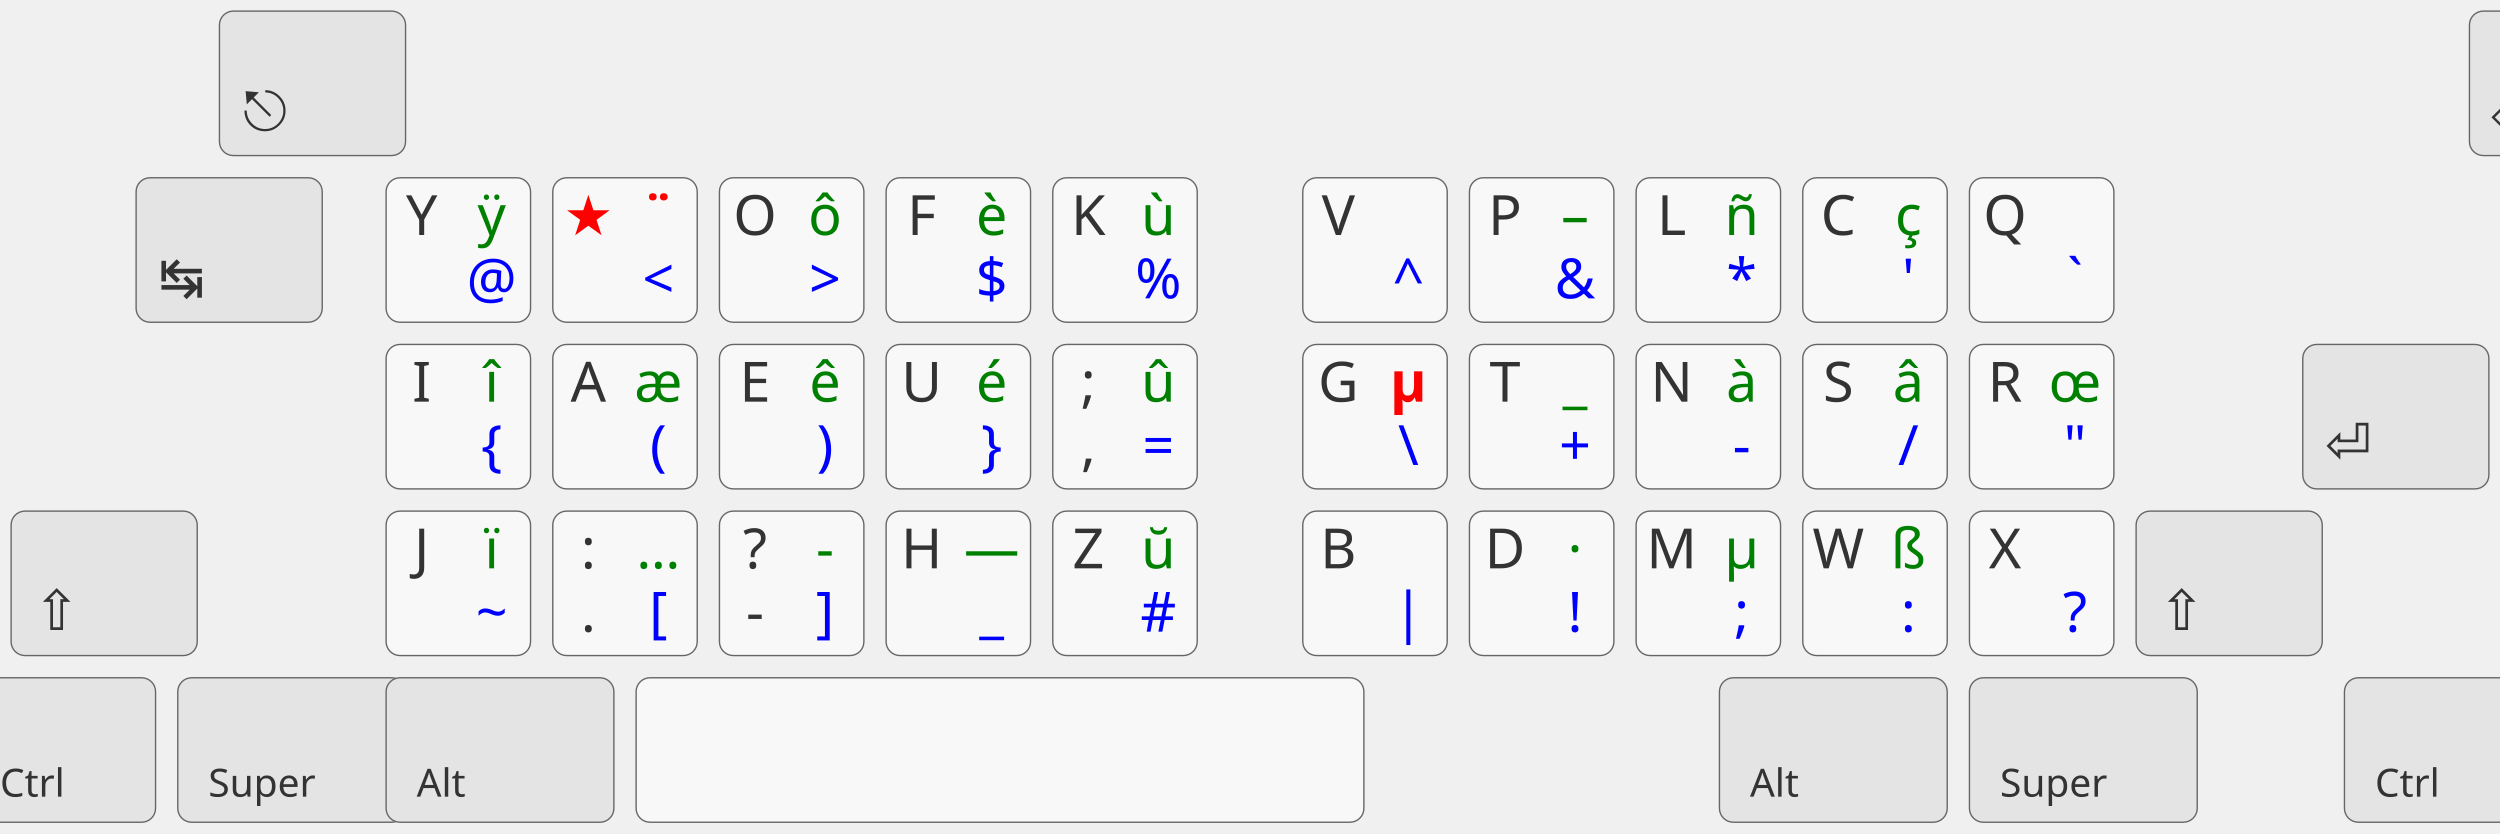
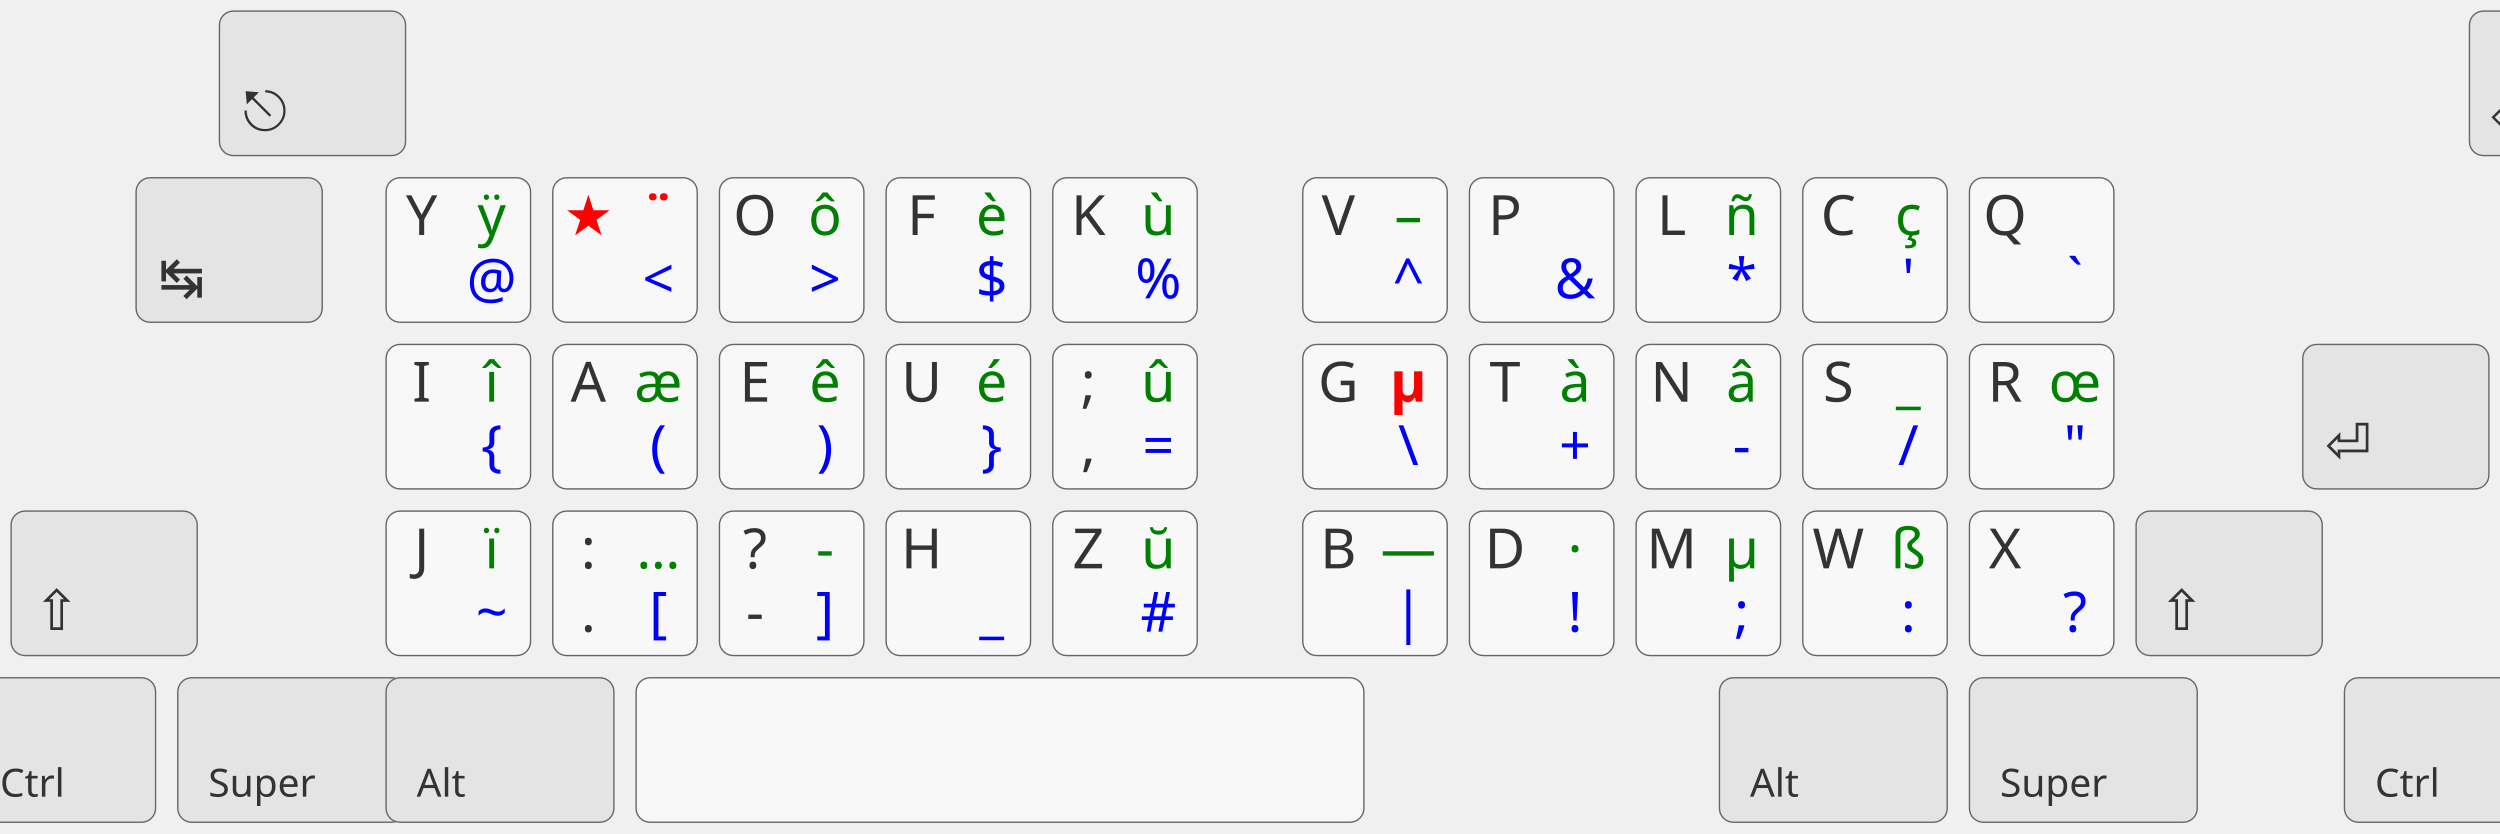
<svg xmlns="http://www.w3.org/2000/svg" viewBox="0 0 900 300" platform="gnu" theme="" class="ergo ol40 mixed">
  <style>
    rect, path {
      stroke: #666;
      stroke-width: .5px;
      fill: #f8f8f8;
    }
    .specialKey,
    .specialKey rect,
    .specialKey path {
      fill: #e4e4e4;
    }
    text {
      fill: #333;
      font: normal 20px sans-serif;
      text-align: center;
    }
    #Backspace text {
      font-size: 12px;
    }

    #Escape { display: none; }

    #row_AE { transform: translate(4px, 4px); }
    #row_AD { transform: translate(4px, 64px); }
    #row_AC { transform: translate(4px, 124px); }
    #row_AB { transform: translate(4px, 184px); }
    #row_AA { transform: translate(4px, 244px); }

    /* Backslash + Enter */
    #Enter path.alt,
    #Enter     .iso,
    #Backslash .iso,
    .alt #Enter rect.ansi,
    .iso #Enter rect.ansi,
    .iso #Enter text.ansi,
    .alt #Backslash .ansi,
    .iso #Backslash .ansi { display: none; }
    #Enter text.ansi,
    .alt #Enter     .alt,
    .iso #Enter     .iso,
    .iso #Backslash .iso { display: block; }
    .iso #Backslash { transform: translate(765px, 60px); }
    .alt #Backslash { transform: translate(780px, -60px); }

    /* Backspace + IntlYen */
    #IntlYen, #Backspace .alt,
    .intlYen  #Backspace .ansi { display: none; }
    .intlYen  #Backspace .alt,
    .intlYen  #IntlYen { display: block; }

    /* ShiftLeft + IntlBackslash */
    #IntlBackslash, #ShiftLeft .iso,
    .intlBackslash  #ShiftLeft .ansi { display: none; }
    .intlBackslash  #ShiftLeft .iso,
    .intlBackslash  #IntlBackslash { display: block; }

    /* ShiftRight + IntlRo */
    #IntlRo, #ShiftRight .abnt,
    .intlRo  #ShiftRight .ansi { display: none; }
    .intlRo  #ShiftRight .abnt,
    .intlRo  #IntlRo { display: block; }

    .specialKey   .ergo,
    .specialKey   .ol60,
    .specialKey   .ol50,
    .specialKey   .ol40,
    #Space        .ol60,
    #Space        .ol50,
    #Space        .ol40,
    #Backquote    .ol60,
    #BracketRight .ol60,
    #Equal        .ol60,
    .ergo #CapsLock,
    .ergo #Space      rect,
    .ergo #Backslash  rect,
    .ergo .specialKey rect,
    .ergo .specialKey text { display: none; }
    .ol50 #Escape,
    .ol40 #Escape,
    .ol60 #Space        .ol60,
    .ol50 #Space        .ol50,
    .ol40 #Space        .ol40,
    .ol60 #Backquote    .ol60,
    .ol60 #BracketRight .ol60,
    .ol60 #Backslash    .ol60,
    .ol60 #Equal        .ol60,
    .ol60 .specialKey   .ol60,
    .ol50 .specialKey   .ol50,
    .ol40 .specialKey   .ol40,
    .ergo .specialKey   .ergo { display: block; }

    .ol50 .pinkyKey, .ol50 #ContextMenu,
    .ol40 .pinkyKey, .ol40 #ContextMenu,
    .ol40 #row_AE .numberKey { display: none; }

    .ergo #row_AE       { transform: translate(94px, 4px); }
    .ergo #row_AD       { transform: translate(64px, 64px); }
    .ergo #row_AC       { transform: translate(49px, 124px); }
    .ergo #row_AB       { transform: translate(19px, 184px); }

    .ergo #Tab          { transform: translate(15px, 0px); }
    .ergo #ShiftLeft    { transform: translate(60px, 0px); }
    .ergo #ControlLeft  { transform: translate(75px, 0px); }
    .ergo #MetaLeft     { transform: translate(150px, 0px); }
    .ergo #AltLeft      { transform: translate(240px, 0px); }
    .ergo #Space        { transform: translate(315px, 0px); }
    .ergo #AltRight     { transform: translate(540px, 0px); }
    .ergo #MetaRight    { transform: translate(630px, 0px); }
    .ergo #ControlRight { transform: translate(750px, 0px); }

    .ergo .left         { transform: translate(-15px, 0px); }
    .ergo .right        { transform: translate(15px, 0px); }

    .ol60 .left         { transform: translate(-75px, 0px); }
    .ol60 #ControlRight { transform: translate(810px, 0px); }
    .ol60 #Backquote    { transform: translate(-15px, 0px); }
    .ol60 #ShiftRight   { transform: translate(795px, 0px); }
    .ol60 #ContextMenu  { transform: translate(750px, 0px); }
    .ol60 #Backslash    { transform: translate(690px, 120px); }
    .ol60 #Backspace    { transform: translate(277.5px, 60px); }
    .ol60 #Enter        { transform: translate(322.5px, 60px); }

    .ol50 #Escape       { transform: translate(-15px, 0px); }
    .ol50 #Backspace    { transform: translate(660px, 0px); }
    .ol50 #Enter        { transform: translate(705px, -60px); }

    .ol40 #Escape       { transform: translate(-15px, 120px); }
    .ol40 #Backspace    { transform: translate(660px, 60px); }
    .ol40 #Enter        { transform: translate(705px, 0px); }

    [platform="gnu"].ergo .specialKey .win,
    [platform="gnu"].ergo .specialKey .mac,
    [platform="win"].ergo .specialKey .gnu,
    [platform="win"].ergo .specialKey .mac { display: none; }
    .ergo .specialKey .mac,
    [platform="gnu"].ergo .specialKey .gnu,
    [platform="win"].ergo .specialKey .win { display: block; }

    /* swap Alt/Meta for MacOSX */
    [platform="gnu"].ergo #MetaLeft,
    [platform="win"].ergo #MetaLeft,
                    .ergo #AltLeft   { transform: translate(150px, 0px); }
    [platform="gnu"].ergo #AltLeft,
    [platform="win"].ergo #AltLeft,
                    .ergo #MetaLeft  { transform: translate(240px, 0px); }
    [platform="gnu"].ergo #AltRight,
    [platform="win"].ergo #AltRight,
                    .ergo #MetaRight { transform: translate(570px, 0px); }
    [platform="gnu"].ergo #MetaRight,
    [platform="win"].ergo #MetaRight,
                    .ergo #AltRight  { transform: translate(660px, 0px); }

    #NonConvert, #Convert, #KanaMode,
    #Lang1, #Lang2,
    #Space .jis,
    #Space .ks,
    .ks  #Space .ansi,
    .ks  #Space .jis,
    .jis #Space .ansi,
    .jis #Space .ks { display: none; }
    .ks  #Space .ks,
    .jis #NonConvert, .jis #Convert, .jis #KanaMode,
    .ks #Lang1, .ks #Lang2,
    .jis #Space .jis { display: block; }

    #Backquote .jis,
    #CapsLock  .jis,
    .jis #Backquote .ansi,
    .jis #CapsLock  .ansi { display: none; }
    .jis #Backquote .jis,
    .jis #CapsLock .jis { display: block; }

    #Lang1 text,
    #Lang2 text,
    #Convert text,
    #NonConvert text,
    .jis #CapsLock text { font-size: 14px; }
    #KanaMode text,
    .jis #Backquote text { font-size: 10px; }

    .specialKey .win,
    .specialKey .gnu {
      display: none;
      font-size: 14px;
    }

    /* display MacOSX by default */
    [platform="gnu"] .specialKey .win,
    [platform="gnu"] .specialKey .mac,
    [platform="win"] .specialKey .gnu,
    [platform="win"] .specialKey .mac { display: none; }
    [platform="mac"] .specialKey .mac,
    [platform="gnu"] .specialKey .gnu,
    [platform="win"] .specialKey .win { display: block; }

    /* swap Alt/Meta for MacOSX */
    [platform="gnu"] #MetaLeft,
    [platform="win"] #MetaLeft,  #AltLeft   { transform: translate(75px, 0px); }
    [platform="gnu"] #AltLeft,
    [platform="win"] #AltLeft,   #MetaLeft  { transform: translate(150px, 0px); }
    [platform="gnu"] #AltRight,
    [platform="win"] #AltRight,  #MetaRight { transform: translate(600px, 0px); }
    [platform="gnu"] #MetaRight,
    [platform="win"] #MetaRight, #AltRight  { transform: translate(675px, 0px); }

    g:target rect, .press rect,
    g:target path, .press path {
      fill: #aad;
    }

    [theme="reach"] .pinkyKey  rect { fill: hsl(  0, 100%, 90%); }
    [theme="reach"] .numberKey rect { fill: hsl( 42, 100%, 90%); }
    [theme="reach"] .letterKey rect { fill: hsl(122, 100%, 90%); }
    [theme="reach"] .homeKey   rect { fill: hsl(122, 100%, 75%); }
    [theme="reach"] .press     rect { fill: #aaf; }

    [theme="hints"] [finger="m1"] rect { fill: hsl(  0, 100%, 95%); }
    [theme="hints"] [finger="l2"] rect { fill: hsl( 42, 100%, 85%); }
    [theme="hints"] [finger="r2"] rect { fill: hsl( 61, 100%, 85%); }
    [theme="hints"] [finger="l3"] rect,
    [theme="hints"] [finger="r3"] rect { fill: hsl(136, 100%, 85%); }
    [theme="hints"] [finger="l4"] rect,
    [theme="hints"] [finger="r4"] rect { fill: hsl(200, 100%, 85%); }
    [theme="hints"] [finger="l5"] rect,
    [theme="hints"] [finger="r5"] rect { fill: hsl(230, 100%, 85%); }
    [theme="hints"] .specialKey   rect,
    [theme="hints"] .specialKey   path { fill: #e4e4e4; }
    [theme="hints"] .hint         rect { fill: #a33; }
    [theme="hints"] .press        rect { fill: #335; }
    [theme="hints"] .press        text { fill: #fff; }
    [theme="hints"] .hint text {
      font-weight: bold;
      fill: white;
    }

    /* dimmed AltGr + bold dead keys */
    .level3, .level4 { fill: blue; opacity: .5; }
    .level5, .level6 { fill: green; display: none }
    .deadKey {
      fill: red;
      font-size: 14px;
    }
    .diacritic  {
      font-size: 20px;
      font-weight: bolder;
    }

    /* hide Level4 (Shift+AltGr) unless AltGr is pressed */
    .level4        { display: none; }
    .altgr .level4 { display: block; }

    /* highlight AltGr + Dead Keys */
    .dk .level1, .altgr .level1,
    .dk .level2, .altgr .level2 { opacity: 0.25; display: block; }
    .dk .level5, .altgr .level3,
    .dk .level6, .altgr .level4,
    .mixed .level3, .mixed .level5 { opacity: 1; display: block;}
    .dk .level3, .dk .level4,
    .mixed .level4, .mixed .level6 { display: none; }

    /* Translate level5 upward if mixed */
    .mixed .level5 {transform: translate(0px, -22.8px);}

    /* Adding Base class option to display Alpha + dk layers */
    .base .level3, .base .level4 { display: none;}
    .base .level5  { opacity: 0.5; display: block;}

    @media (prefers-color-scheme: dark) {
      rect, path { stroke: #777; fill: #444; }
      .specialKey, .specialKey rect, .specialKey path { fill: #333; }
      g:target rect, .press rect, g:target path, .press path { fill: #558; }
      text { fill: #999; }
      .level3, .level4 { fill: #99f; }
      .level5, .level6 { fill: #6d6; }
      .deadKey { fill: #f44; }

      [theme="reach"] .pinkyKey  rect { fill: hsl(  0, 60%, 25%); }
      [theme="reach"] .numberKey rect { fill: hsl( 42, 60%, 27%); }
      [theme="reach"] .letterKey rect { fill: hsl(122, 75%, 20%); }
      [theme="reach"] .homeKey   rect { fill: hsl(122, 70%, 25%); }
      [theme="reach"] .press     rect { fill: #449; }

      [theme="hints"] [finger="m1"] rect { fill: hsl(  0, 100%, 95%); }
      [theme="hints"] [finger="l2"] rect { fill: hsl( 42, 100%, 85%); }
      [theme="hints"] [finger="r2"] rect { fill: hsl( 61, 100%, 85%); }
      [theme="hints"] [finger="l3"] rect,
      [theme="hints"] [finger="r3"] rect { fill: hsl(136, 100%, 85%); }
      [theme="hints"] [finger="l4"] rect,
      [theme="hints"] [finger="r4"] rect { fill: hsl(200, 100%, 85%); }
      [theme="hints"] [finger="l5"] rect,
      [theme="hints"] [finger="r5"] rect { fill: hsl(230, 100%, 85%); }
      [theme="hints"] .specialKey   rect,
      [theme="hints"] .specialKey   path { fill: #e4e4e4; }
      [theme="hints"] .hint         rect { fill: #a33; }
      [theme="hints"] .press        rect { fill: #335; }
      [theme="hints"] .press        text { fill: #fff; }
      [theme="hints"] .hint text {
        font-weight: bold;
        fill: white;
      }
    }
  </style>
  <g id="row_AE" text-anchor="middle">
    <g class="left">
      <g class="specialKey" finger="l5" id="Escape" transform="translate(0, 0)">
        <rect class="ergo" width="67" height="52" rx="5" ry="5" />
        <text class="ergo" width="22" height="22" x="16.4" y="42.8">⎋</text>
      </g>
      <g class="pinkyKey" finger="l5" id="Backquote" transform="translate(0, 0)">
        <rect class="specialKey jis" width="52" height="52" rx="5" ry="5" />
        <rect class="ansi alt iso" width="52" height="52" rx="5" ry="5" />
        <rect class="ol60" width="67" height="52" rx="5" ry="5" />
        <text class="jis" width="22" height="22" x="26" y="20">半角</text>
        <text class="jis" width="22" height="22" x="26" y="32">全角</text>
        <text class="jis" width="22" height="22" x="26" y="44">漢字</text>
        <g class="ansi key">
          <text class="level1" width="22" height="22" x="12.8" y="43.4">`</text>
          <text class="level2" width="22" height="22" x="12.8" y="20.6">~</text>
          <text class="level3" width="22" height="22" x="38" y="43.4" />
          <text class="level4" width="22" height="22" x="38" y="20.6" />
          <text class="level5 dk" width="22" height="22" x="38" y="43.4" />
          <text class="level6 dk" width="22" height="22" x="38" y="20.6" />
        </g>
      </g>
      <g class="numberKey" finger="l5" id="Digit1" transform="translate(60, 0)">
        <rect class="" width="52" height="52" rx="5" ry="5" />
        <g class="key">
          <text class="level1" width="22" height="22" x="12.8" y="43.4">1</text>
          <text class="level2" width="22" height="22" x="12.8" y="20.6">!</text>
          <text class="level3" width="22" height="22" x="38" y="43.4">₁</text>
          <text class="level4" width="22" height="22" x="38" y="20.6">¹</text>
          <text class="level5 dk" width="22" height="22" x="38" y="43.4">„</text>
          <text class="level6 dk" width="22" height="22" x="38" y="20.6">¡</text>
        </g>
      </g>
      <g class="numberKey" finger="l5" id="Digit2" transform="translate(120, 0)">
        <rect class="" width="52" height="52" rx="5" ry="5" />
        <g class="key">
          <text class="level1" width="22" height="22" x="12.8" y="43.4">2</text>
          <text class="level2" width="22" height="22" x="12.8" y="20.6">@</text>
          <text class="level3" width="22" height="22" x="38" y="43.4">₂</text>
          <text class="level4" width="22" height="22" x="38" y="20.6">²</text>
          <text class="level5 dk" width="22" height="22" x="38" y="43.4">“</text>
          <text class="level6 dk" width="22" height="22" x="38" y="20.6">«</text>
        </g>
      </g>
      <g class="numberKey" finger="l4" id="Digit3" transform="translate(180, 0)">
        <rect class="" width="52" height="52" rx="5" ry="5" />
        <g class="key">
          <text class="level1" width="22" height="22" x="12.8" y="43.4">3</text>
          <text class="level2" width="22" height="22" x="12.8" y="20.6">#</text>
          <text class="level3" width="22" height="22" x="38" y="43.4">₃</text>
          <text class="level4" width="22" height="22" x="38" y="20.6">³</text>
          <text class="level5 dk" width="22" height="22" x="38" y="43.4">”</text>
          <text class="level6 dk" width="22" height="22" x="38" y="20.6">»</text>
        </g>
      </g>
      <g class="numberKey" finger="l3" id="Digit4" transform="translate(240, 0)">
        <rect class="" width="52" height="52" rx="5" ry="5" />
        <g class="key">
          <text class="level1" width="22" height="22" x="12.8" y="43.4">4</text>
          <text class="level2" width="22" height="22" x="12.8" y="20.6">$</text>
          <text class="level3" width="22" height="22" x="38" y="43.4">₄</text>
          <text class="level4" width="22" height="22" x="38" y="20.6">⁴</text>
          <text class="level5 dk" width="22" height="22" x="38" y="43.4">£</text>
          <text class="level6 dk" width="22" height="22" x="38" y="20.6">¢</text>
        </g>
      </g>
      <g class="numberKey" finger="l2" id="Digit5" transform="translate(300, 0)">
        <rect class="" width="52" height="52" rx="5" ry="5" />
        <g class="key">
          <text class="level1" width="22" height="22" x="12.8" y="43.4">5</text>
          <text class="level2" width="22" height="22" x="12.8" y="20.6">%</text>
          <text class="level3" width="22" height="22" x="38" y="43.4">₅</text>
          <text class="level4" width="22" height="22" x="38" y="20.6">⁵</text>
          <text class="level5 dk" width="22" height="22" x="38" y="43.4">€</text>
          <text class="level6 dk" width="22" height="22" x="38" y="20.6">‰</text>
        </g>
      </g>
    </g>
    <g class="right">
      <g class="numberKey" finger="l2" id="Digit6" transform="translate(360, 0)">
        <rect class="" width="52" height="52" rx="5" ry="5" />
        <g class="key">
          <text class="level1" width="22" height="22" x="12.8" y="43.4">6</text>
          <text class="level2" width="22" height="22" x="12.8" y="20.6">^</text>
          <text class="level3" width="22" height="22" x="38" y="43.4">₆</text>
          <text class="level4" width="22" height="22" x="38" y="20.6">⁶</text>
          <text class="level5 dk" width="22" height="22" x="38" y="43.4">¥</text>
          <text class="level6 dk" width="22" height="22" x="38" y="20.6" />
        </g>
      </g>
      <g class="numberKey" finger="r2" id="Digit7" transform="translate(420, 0)">
        <rect class="" width="52" height="52" rx="5" ry="5" />
        <g class="key">
          <text class="level1" width="22" height="22" x="12.8" y="43.4">7</text>
          <text class="level2" width="22" height="22" x="12.8" y="20.6">&amp;</text>
          <text class="level3" width="22" height="22" x="38" y="43.4">₇</text>
          <text class="level4" width="22" height="22" x="38" y="20.6">⁷</text>
          <text class="level5 dk" width="22" height="22" x="38" y="43.4">¤</text>
          <text class="level6 dk" width="22" height="22" x="38" y="20.6" />
        </g>
      </g>
      <g class="numberKey" finger="r2" id="Digit8" transform="translate(480, 0)">
        <rect class="" width="52" height="52" rx="5" ry="5" />
        <g class="key">
          <text class="level1" width="22" height="22" x="12.8" y="43.4">8</text>
          <text class="level2" width="22" height="22" x="12.8" y="20.6">*</text>
          <text class="level3" width="22" height="22" x="38" y="43.4">₈</text>
          <text class="level4" width="22" height="22" x="38" y="20.6">⁸</text>
          <text class="level5 dk" width="22" height="22" x="38" y="43.4">§</text>
          <text class="level6 dk" width="22" height="22" x="38" y="20.6" />
        </g>
      </g>
      <g class="numberKey" finger="r3" id="Digit9" transform="translate(540, 0)">
        <rect class="" width="52" height="52" rx="5" ry="5" />
        <g class="key">
          <text class="level1" width="22" height="22" x="12.8" y="43.4">9</text>
          <text class="level2" width="22" height="22" x="12.8" y="20.6">(</text>
          <text class="level3" width="22" height="22" x="38" y="43.4">₉</text>
          <text class="level4" width="22" height="22" x="38" y="20.6">⁹</text>
          <text class="level5 dk" width="22" height="22" x="38" y="43.4">¶</text>
          <text class="level6 dk" width="22" height="22" x="38" y="20.6" />
        </g>
      </g>
      <g class="numberKey" finger="r4" id="Digit0" transform="translate(600, 0)">
        <rect class="" width="52" height="52" rx="5" ry="5" />
        <g class="key">
          <text class="level1" width="22" height="22" x="12.8" y="43.4">0</text>
          <text class="level2" width="22" height="22" x="12.8" y="20.6">)</text>
          <text class="level3" width="22" height="22" x="38" y="43.4">₀</text>
          <text class="level4" width="22" height="22" x="38" y="20.6">⁰</text>
          <text class="level5 dk" width="22" height="22" x="38" y="43.4">°</text>
          <text class="level6 dk" width="22" height="22" x="38" y="20.6" />
        </g>
      </g>
      <g class="pinkyKey" finger="r5" id="Minus" transform="translate(660, 0)">
        <rect class="" width="52" height="52" rx="5" ry="5" />
        <g class="key">
          <text class="level1" width="22" height="22" x="12.8" y="43.4">/</text>
          <text class="level2" width="22" height="22" x="12.8" y="20.6">_</text>
          <text class="level3" width="22" height="22" x="38" y="43.4" />
          <text class="level4" width="22" height="22" x="38" y="20.6" />
          <text class="level5 dk" width="22" height="22" x="38" y="43.4">÷</text>
          <text class="level6 dk" width="22" height="22" x="38" y="20.6">–</text>
        </g>
      </g>
      <g class="pinkyKey" finger="r5" id="Equal" transform="translate(720, 0)">
        <rect class="ansi" width="52" height="52" rx="5" ry="5" />
        <rect class="ol60" width="67" height="52" rx="5" ry="5" />
        <g class="key">
          <text class="level1" width="22" height="22" x="12.8" y="43.4">=</text>
          <text class="level2" width="22" height="22" x="12.8" y="20.6">+</text>
          <text class="level3" width="22" height="22" x="38" y="43.4" />
          <text class="level4" width="22" height="22" x="38" y="20.6" />
          <text class="level5 dk" width="22" height="22" x="38" y="43.4">≠</text>
          <text class="level6 dk" width="22" height="22" x="38" y="20.6">±</text>
        </g>
      </g>
      <g class="pinkyKey" finger="r5" id="IntlYen" transform="translate(780, 0)">
        <rect class="" width="52" height="52" rx="5" ry="5" />
        <g class="key" />
      </g>
      <g class="specialKey" finger="r5" id="Backspace" transform="translate(780, 0)">
        <rect class="ansi" width="112" height="52" rx="5" ry="5" />
        <rect class="ol60" width="67" height="112" rx="5" ry="5" y="-60" />
        <rect class="ol40 ol50" width="67" height="52" rx="5" ry="5" />
        <rect class="alt" width="52" height="52" rx="5" ry="5" x="60" />
        <text class="ansi" width="22" height="22" x="16.4" y="42.8">⌫</text>
        <text class="ergo" width="22" height="22" x="16.4" y="42.8">⌫</text>
        <text class="alt" width="22" height="22" x="16.4" y="42.8" transform="translate(60, 0)">⌫</text>
      </g>
    </g>
  </g>
  <g id="row_AD" text-anchor="middle">
    <g class="left">
      <g class="specialKey" finger="l5" id="Tab" transform="translate(0, 0)">
        <rect class="" width="82" height="52" rx="5" ry="5" />
        <rect class="ergo" width="67" height="52" rx="5" ry="5" />
        <text class="" width="22" height="22" x="16.4" y="42.8">↹</text>
        <text class="ergo" width="22" height="22" x="16.4" y="42.8">↹</text>
      </g>
      <g class="letterKey" finger="l5" id="KeyQ" transform="translate(90, 0)">
        <rect class="" width="52" height="52" rx="5" ry="5" />
        <g class="key">
          <text class="level1" width="22" height="22" x="12.8" y="43.4" />
          <text class="level2" width="22" height="22" x="12.8" y="20.6">Y</text>
          <text class="level3" width="22" height="22" x="38" y="43.4">@</text>
          <text class="level4" width="22" height="22" x="38" y="20.6" />
          <text class="level5 dk" width="22" height="22" x="38" y="43.4">ÿ</text>
          <text class="level6 dk" width="22" height="22" x="38" y="20.6">Ÿ</text>
        </g>
      </g>
      <g class="letterKey" finger="l4" id="KeyW" transform="translate(150, 0)">
        <rect class="" width="52" height="52" rx="5" ry="5" />
        <g class="key">
          <text class="level1" width="22" height="22" x="12.8" y="43.4" />
          <text class="level2 deadKey diacritic" width="22" height="22" x="12.8" y="20.6">★</text>
          <text class="level3" width="22" height="22" x="38" y="43.4">&lt;</text>
          <text class="level4" width="22" height="22" x="38" y="20.6">≤</text>
          <text class="level5 dk deadKey diacritic" width="22" height="22" x="38" y="43.4">¨</text>
          <text class="level6 dk deadKey diacritic" width="22" height="22" x="38" y="20.6">¨</text>
        </g>
      </g>
      <g class="letterKey" finger="l3" id="KeyE" transform="translate(210, 0)">
        <rect class="" width="52" height="52" rx="5" ry="5" />
        <g class="key">
          <text class="level1" width="22" height="22" x="12.8" y="43.4" />
          <text class="level2" width="22" height="22" x="12.8" y="20.6">O</text>
          <text class="level3" width="22" height="22" x="38" y="43.4">&gt;</text>
          <text class="level4" width="22" height="22" x="38" y="20.6">≥</text>
          <text class="level5 dk" width="22" height="22" x="38" y="43.4">ô</text>
          <text class="level6 dk" width="22" height="22" x="38" y="20.6">Ô</text>
        </g>
      </g>
      <g class="letterKey" finger="l2" id="KeyR" transform="translate(270, 0)">
        <rect class="" width="52" height="52" rx="5" ry="5" />
        <g class="key">
          <text class="level1" width="22" height="22" x="12.8" y="43.4" />
          <text class="level2" width="22" height="22" x="12.8" y="20.6">F</text>
          <text class="level3" width="22" height="22" x="38" y="43.4">$</text>
          <text class="level4 deadKey diacritic" width="22" height="22" x="38" y="20.6">¤</text>
          <text class="level5 dk" width="22" height="22" x="38" y="43.4">è</text>
          <text class="level6 dk" width="22" height="22" x="38" y="20.6">È</text>
        </g>
      </g>
      <g class="letterKey" finger="l2" id="KeyT" transform="translate(330, 0)">
        <rect class="" width="52" height="52" rx="5" ry="5" />
        <g class="key">
          <text class="level1" width="22" height="22" x="12.8" y="43.4" />
          <text class="level2" width="22" height="22" x="12.8" y="20.6">K</text>
          <text class="level3" width="22" height="22" x="38" y="43.4">%</text>
          <text class="level4" width="22" height="22" x="38" y="20.6">‰</text>
          <text class="level5 dk" width="22" height="22" x="38" y="43.4">ù</text>
          <text class="level6 dk" width="22" height="22" x="38" y="20.6">Ù</text>
        </g>
      </g>
    </g>
    <g class="right">
      <g class="letterKey" finger="r2" id="KeyY" transform="translate(390, 0)">
        <rect class="" width="52" height="52" rx="5" ry="5" />
        <g class="key">
          <text class="level1" width="22" height="22" x="12.8" y="43.4" />
          <text class="level2" width="22" height="22" x="12.8" y="20.6">V</text>
          <text class="level3" width="22" height="22" x="38" y="43.4">^</text>
          <text class="level4 deadKey diacritic" width="22" height="22" x="38" y="20.6">^</text>
-           <text class="level5 dk" width="22" height="22" x="38" y="43.4" />
+           <text class="level5 dk" width="22" height="22" x="38" y="43.4">–</text>
          <text class="level6 dk" width="22" height="22" x="38" y="20.6" />
        </g>
      </g>
      <g class="letterKey" finger="r2" id="KeyU" transform="translate(450, 0)">
        <rect class="" width="52" height="52" rx="5" ry="5" />
        <g class="key">
          <text class="level1" width="22" height="22" x="12.8" y="43.4" />
          <text class="level2" width="22" height="22" x="12.8" y="20.6">P</text>
          <text class="level3" width="22" height="22" x="38" y="43.4">&amp;</text>
          <text class="level4 deadKey" width="22" height="22" x="38" y="20.6" />
-           <text class="level5 dk" width="22" height="22" x="38" y="43.4">–</text>
+           <text class="level5 dk" width="22" height="22" x="38" y="43.4" />
          <text class="level6 dk" width="22" height="22" x="38" y="20.6" />
        </g>
      </g>
      <g class="letterKey" finger="r3" id="KeyI" transform="translate(510, 0)">
        <rect class="" width="52" height="52" rx="5" ry="5" />
        <g class="key">
          <text class="level1" width="22" height="22" x="12.8" y="43.4" />
          <text class="level2" width="22" height="22" x="12.8" y="20.6">L</text>
          <text class="level3" width="22" height="22" x="38" y="43.4">*</text>
          <text class="level4" width="22" height="22" x="38" y="20.6">×</text>
          <text class="level5 dk" width="22" height="22" x="38" y="43.4">ñ</text>
          <text class="level6 dk" width="22" height="22" x="38" y="20.6">Ñ</text>
        </g>
      </g>
      <g class="letterKey" finger="r4" id="KeyO" transform="translate(570, 0)">
        <rect class="" width="52" height="52" rx="5" ry="5" />
        <g class="key">
          <text class="level1" width="22" height="22" x="12.8" y="43.4" />
          <text class="level2" width="22" height="22" x="12.8" y="20.6">C</text>
          <text class="level3" width="22" height="22" x="38" y="43.4">'</text>
          <text class="level4 deadKey diacritic" width="22" height="22" x="38" y="20.6">´</text>
          <text class="level5 dk" width="22" height="22" x="38" y="43.4">ç</text>
          <text class="level6 dk" width="22" height="22" x="38" y="20.6">Ç</text>
        </g>
      </g>
      <g class="letterKey" finger="r5" id="KeyP" transform="translate(630, 0)">
        <rect class="" width="52" height="52" rx="5" ry="5" />
        <g class="key">
          <text class="level1" width="22" height="22" x="12.8" y="43.4" />
          <text class="level2" width="22" height="22" x="12.8" y="20.6">Q</text>
          <text class="level3" width="22" height="22" x="38" y="43.4">`</text>
          <text class="level4 deadKey diacritic" width="22" height="22" x="38" y="20.6">`</text>
          <text class="level5 dk" width="22" height="22" x="38" y="43.4" />
          <text class="level6 dk" width="22" height="22" x="38" y="20.6" />
        </g>
      </g>
      <g class="pinkyKey" finger="r5" id="BracketLeft" transform="translate(690, 0)">
        <rect class="" width="52" height="52" rx="5" ry="5" />
        <g class="key">
          <text class="level1" width="22" height="22" x="12.8" y="43.4">[</text>
          <text class="level2" width="22" height="22" x="12.8" y="20.6">{</text>
          <text class="level3" width="22" height="22" x="38" y="43.4" />
          <text class="level4" width="22" height="22" x="38" y="20.6" />
          <text class="level5 dk" width="22" height="22" x="38" y="43.4" />
          <text class="level6 dk" width="22" height="22" x="38" y="20.6" />
        </g>
      </g>
      <g class="pinkyKey" finger="r5" id="BracketRight" transform="translate(750, 0)">
        <rect class="ansi" width="52" height="52" rx="5" ry="5" />
        <rect class="ol60" width="67" height="52" rx="5" ry="5" />
        <g class="key">
          <text class="level1" width="22" height="22" x="12.8" y="43.4">]</text>
          <text class="level2" width="22" height="22" x="12.8" y="20.6">}</text>
          <text class="level3" width="22" height="22" x="38" y="43.4" />
          <text class="level4" width="22" height="22" x="38" y="20.6" />
          <text class="level5 dk" width="22" height="22" x="38" y="43.4" />
          <text class="level6 dk" width="22" height="22" x="38" y="20.6" />
        </g>
      </g>
      <g class="pinkyKey" finger="r5" id="Backslash" transform="translate(810, 0)">
        <rect class="ansi" width="82" height="52" rx="5" ry="5" />
        <rect class="iso ol60" width="52" height="52" rx="5" ry="5" />
        <g class="key">
          <text class="level1" width="22" height="22" x="12.8" y="43.4">\</text>
          <text class="level2" width="22" height="22" x="12.8" y="20.6">|</text>
          <text class="level3" width="22" height="22" x="38" y="43.4" />
          <text class="level4" width="22" height="22" x="38" y="20.6" />
          <text class="level5 dk" width="22" height="22" x="38" y="43.4" />
          <text class="level6 dk" width="22" height="22" x="38" y="20.6" />
        </g>
      </g>
    </g>
  </g>
  <g id="row_AC" text-anchor="middle">
    <g class="left">
      <g class="specialKey" finger="l5" id="CapsLock" transform="translate(0, 0)">
        <rect class="" width="97" height="52" rx="5" ry="5" />
        <text class="ansi" width="22" height="22" x="16.4" y="42.8">⇪</text>
        <text class="jis" width="22" height="22" x="23" y="42.8">英数</text>
      </g>
      <g class="letterKey homeKey" finger="l5" id="KeyA" transform="translate(105, 0)">
        <rect class="" width="52" height="52" rx="5" ry="5" />
        <g class="key">
          <text class="level1" width="22" height="22" x="12.8" y="43.4" />
          <text class="level2" width="22" height="22" x="12.8" y="20.6">I</text>
          <text class="level3" width="22" height="22" x="38" y="43.4">{</text>
          <text class="level4" width="22" height="22" x="38" y="20.6" />
          <text class="level5 dk" width="22" height="22" x="38" y="43.4">î</text>
          <text class="level6 dk" width="22" height="22" x="38" y="20.6">Î</text>
        </g>
      </g>
      <g class="letterKey homeKey" finger="l4" id="KeyS" transform="translate(165, 0)">
        <rect class="" width="52" height="52" rx="5" ry="5" />
        <g class="key">
          <text class="level1" width="22" height="22" x="12.8" y="43.4" />
          <text class="level2" width="22" height="22" x="12.8" y="20.6">A</text>
          <text class="level3" width="22" height="22" x="38" y="43.4">(</text>
          <text class="level4" width="22" height="22" x="38" y="20.6">⁽</text>
          <text class="level5 dk" width="22" height="22" x="38" y="43.4">æ</text>
          <text class="level6 dk" width="22" height="22" x="38" y="20.6">Æ</text>
        </g>
      </g>
      <g class="letterKey homeKey" finger="l3" id="KeyD" transform="translate(225, 0)">
        <rect class="" width="52" height="52" rx="5" ry="5" />
        <g class="key">
          <text class="level1" width="22" height="22" x="12.8" y="43.4" />
          <text class="level2" width="22" height="22" x="12.8" y="20.6">E</text>
          <text class="level3" width="22" height="22" x="38" y="43.4">)</text>
          <text class="level4" width="22" height="22" x="38" y="20.6">⁾</text>
          <text class="level5 dk" width="22" height="22" x="38" y="43.4">ê</text>
          <text class="level6 dk" width="22" height="22" x="38" y="20.6">Ê</text>
        </g>
      </g>
      <g class="letterKey homeKey" finger="l2" id="KeyF" transform="translate(285, 0)">
        <rect class="" width="52" height="52" rx="5" ry="5" />
        <g class="key">
          <text class="level1" width="22" height="22" x="12.8" y="43.4" />
          <text class="level2" width="22" height="22" x="12.8" y="20.6">U</text>
          <text class="level3" width="22" height="22" x="38" y="43.4">}</text>
          <text class="level4" width="22" height="22" x="38" y="20.6" />
          <text class="level5 dk" width="22" height="22" x="38" y="43.4">é</text>
          <text class="level6 dk" width="22" height="22" x="38" y="20.6">É</text>
        </g>
      </g>
      <g class="letterKey" finger="l2" id="KeyG" transform="translate(345, 0)">
        <rect class="" width="52" height="52" rx="5" ry="5" />
        <g class="key">
          <text class="level1" width="22" height="22" x="12.8" y="43.4">,</text>
          <text class="level2" width="22" height="22" x="12.8" y="20.6">;</text>
          <text class="level3" width="22" height="22" x="38" y="43.4">=</text>
          <text class="level4" width="22" height="22" x="38" y="20.6">≠</text>
          <text class="level5 dk" width="22" height="22" x="38" y="43.4">û</text>
          <text class="level6 dk" width="22" height="22" x="38" y="20.6">Û</text>
        </g>
      </g>
    </g>
    <g class="right">
      <g class="letterKey" finger="r2" id="KeyH" transform="translate(405, 0)">
        <rect class="" width="52" height="52" rx="5" ry="5" />
        <g class="key">
          <text class="level1" width="22" height="22" x="12.8" y="43.4" />
          <text class="level2" width="22" height="22" x="12.8" y="20.6">G</text>
          <text class="level3" width="22" height="22" x="38" y="43.4">\</text>
          <text class="level4 deadKey diacritic" width="22" height="22" x="38" y="20.6">/</text>
          <text class="level5 dk deadKey diacritic" width="22" height="22" x="38" y="43.4">µ</text>
          <text class="level6 dk" width="22" height="22" x="38" y="20.6" />
        </g>
      </g>
      <g class="letterKey homeKey" finger="r2" id="KeyJ" transform="translate(465, 0)">
        <rect class="" width="52" height="52" rx="5" ry="5" />
        <g class="key">
          <text class="level1" width="22" height="22" x="12.8" y="43.4" />
          <text class="level2" width="22" height="22" x="12.8" y="20.6">T</text>
          <text class="level3" width="22" height="22" x="38" y="43.4">+</text>
          <text class="level4" width="22" height="22" x="38" y="20.6">±</text>
-           <text class="level5 dk" width="22" height="22" x="38" y="43.4">_</text>
-           <text class="level6 dk" width="22" height="22" x="38" y="20.6">_</text>
+           <text class="level5 dk" width="22" height="22" x="38" y="43.4">à</text>
+           <text class="level6 dk" width="22" height="22" x="38" y="20.6">À</text>
        </g>
      </g>
      <g class="letterKey homeKey" finger="r3" id="KeyK" transform="translate(525, 0)">
        <rect class="" width="52" height="52" rx="5" ry="5" />
        <g class="key">
          <text class="level1" width="22" height="22" x="12.8" y="43.4" />
          <text class="level2" width="22" height="22" x="12.8" y="20.6">N</text>
          <text class="level3" width="22" height="22" x="38" y="43.4">-</text>
          <text class="level4" width="22" height="22" x="38" y="20.6">—</text>
-           <text class="level5 dk" width="22" height="22" x="38" y="43.4">à</text>
-           <text class="level6 dk" width="22" height="22" x="38" y="20.6">À</text>
+           <text class="level5 dk" width="22" height="22" x="38" y="43.4">â</text>
+           <text class="level6 dk" width="22" height="22" x="38" y="20.6">Â</text>
        </g>
      </g>
      <g class="letterKey homeKey" finger="r4" id="KeyL" transform="translate(585, 0)">
        <rect class="" width="52" height="52" rx="5" ry="5" />
        <g class="key">
          <text class="level1" width="22" height="22" x="12.8" y="43.4" />
          <text class="level2" width="22" height="22" x="12.8" y="20.6">S</text>
          <text class="level3" width="22" height="22" x="38" y="43.4">/</text>
          <text class="level4" width="22" height="22" x="38" y="20.6">÷</text>
-           <text class="level5 dk" width="22" height="22" x="38" y="43.4">â</text>
-           <text class="level6 dk" width="22" height="22" x="38" y="20.6">Â</text>
+           <text class="level5 dk" width="22" height="22" x="38" y="43.4">_</text>
+           <text class="level6 dk" width="22" height="22" x="38" y="20.6">_</text>
        </g>
      </g>
      <g class="letterKey homeKey" finger="r5" id="Semicolon" transform="translate(645, 0)">
        <rect class="" width="52" height="52" rx="5" ry="5" />
        <g class="key">
          <text class="level1" width="22" height="22" x="12.8" y="43.4" />
          <text class="level2" width="22" height="22" x="12.8" y="20.6">R</text>
          <text class="level3" width="22" height="22" x="38" y="43.4">"</text>
          <text class="level4 deadKey diacritic" width="22" height="22" x="38" y="20.6">¨</text>
          <text class="level5 dk" width="22" height="22" x="38" y="43.4">œ</text>
          <text class="level6 dk" width="22" height="22" x="38" y="20.6">Œ</text>
        </g>
      </g>
      <g class="pinkyKey" finger="r5" id="Quote" transform="translate(705, 0)">
        <rect class="" width="52" height="52" rx="5" ry="5" />
        <g class="key">
          <text class="level1" width="22" height="22" x="12.8" y="43.4">'</text>
          <text class="level2" width="22" height="22" x="12.8" y="20.6">"</text>
          <text class="level3" width="22" height="22" x="38" y="43.4" />
          <text class="level4" width="22" height="22" x="38" y="20.6" />
          <text class="level5 dk" width="22" height="22" x="38" y="43.4" />
          <text class="level6 dk" width="22" height="22" x="38" y="20.6" />
        </g>
      </g>
      <g class="specialKey" finger="r5" id="Enter" transform="translate(765, 0)">
        <path class="alt" d="M50,-60 h72 a5,5 0 0 1 5,5 v102 a5,5 0 0 1 -5,5 h-117 a5,5 0 0 1 -5,-5 v-42 a5,5 0 0 1 5,-5 h35 a5,5 1 0 0 5,-5 v-50 a5,5 0 0 1 5,-5 z" />
        <path class="iso" d="M50,-60 h72 a5,5 0 0 1 5,5 v102 a5,5 0 0 1 -5,5 h-57 a5,5 0 0 1 -5,-5 v-50 a5,5 1 0 0 -5,-5 h-5 a5,5 0 0 1 -5,-5 v-42 a5,5 0 0 1 5,-5 z" />
        <rect class="ansi" width="127" height="52" rx="5" ry="5" />
        <rect class="ol60" width="67" height="112" rx="5" ry="5" y="-60" />
        <rect class="ol40 ol50" width="67" height="52" rx="5" ry="5" />
        <text class="ansi alt ergo" width="22" height="22" x="16.4" y="42.8">⏎</text>
        <text class="iso" width="22" height="22" x="16.4" y="42.8" transform="translate(60, 0)">⏎</text>
      </g>
    </g>
  </g>
  <g id="row_AB" text-anchor="middle">
    <g class="left">
      <g class="specialKey" finger="l5" id="ShiftLeft" transform="translate(0, 0)">
        <rect class="ansi alt" width="127" height="52" rx="5" ry="5" />
        <rect class="iso" width="67" height="52" rx="5" ry="5" />
        <rect class="ol50 ol60" width="67" height="112" rx="5" ry="5" y="-60" />
        <rect class="ol40" width="67" height="52" rx="5" ry="5" />
        <text class="" width="22" height="22" x="16.4" y="42.8">⇧</text>
        <text class="ergo" width="22" height="22" x="16.4" y="42.8">⇧</text>
      </g>
      <g class="letterKey" finger="l5" id="IntlBackslash" transform="translate(75, 0)">
        <rect class="" width="52" height="52" rx="5" ry="5" />
        <g class="key">
          <text class="level1" width="22" height="22" x="12.8" y="43.4">&lt;</text>
          <text class="level2" width="22" height="22" x="12.8" y="20.6">&gt;</text>
          <text class="level3" width="22" height="22" x="38" y="43.4" />
          <text class="level4" width="22" height="22" x="38" y="20.6" />
          <text class="level5 dk" width="22" height="22" x="38" y="43.4" />
          <text class="level6 dk" width="22" height="22" x="38" y="20.6" />
        </g>
      </g>
      <g class="letterKey" finger="l5" id="KeyZ" transform="translate(135, 0)">
        <rect class="" width="52" height="52" rx="5" ry="5" />
        <g class="key">
          <text class="level1" width="22" height="22" x="12.8" y="43.4" />
          <text class="level2" width="22" height="22" x="12.8" y="20.6">J</text>
          <text class="level3" width="22" height="22" x="38" y="43.4">~</text>
          <text class="level4 deadKey diacritic" width="22" height="22" x="38" y="20.6">~</text>
          <text class="level5 dk" width="22" height="22" x="38" y="43.4">ï</text>
          <text class="level6 dk" width="22" height="22" x="38" y="20.6">Ï</text>
        </g>
      </g>
      <g class="letterKey" finger="l4" id="KeyX" transform="translate(195, 0)">
        <rect class="" width="52" height="52" rx="5" ry="5" />
        <g class="key">
          <text class="level1" width="22" height="22" x="12.8" y="43.4">.</text>
          <text class="level2" width="22" height="22" x="12.8" y="20.6">:</text>
          <text class="level3" width="22" height="22" x="38" y="43.4">[</text>
          <text class="level4" width="22" height="22" x="38" y="20.6" />
          <text class="level5 dk" width="22" height="22" x="38" y="43.4">…</text>
          <text class="level6 dk" width="22" height="22" x="38" y="20.6" />
        </g>
      </g>
      <g class="letterKey" finger="l3" id="KeyC" transform="translate(255, 0)">
        <rect class="" width="52" height="52" rx="5" ry="5" />
        <g class="key">
          <text class="level1" width="22" height="22" x="12.8" y="43.4">-</text>
          <text class="level2" width="22" height="22" x="12.8" y="20.6">?</text>
          <text class="level3" width="22" height="22" x="38" y="43.4">]</text>
          <text class="level4" width="22" height="22" x="38" y="20.6" />
          <text class="level5 dk" width="22" height="22" x="38" y="43.4">‑</text>
          <text class="level6 dk" width="22" height="22" x="38" y="20.6">¿</text>
        </g>
      </g>
      <g class="letterKey" finger="l2" id="KeyV" transform="translate(315, 0)">
        <rect class="" width="52" height="52" rx="5" ry="5" />
        <g class="key">
          <text class="level1" width="22" height="22" x="12.8" y="43.4" />
          <text class="level2" width="22" height="22" x="12.8" y="20.6">H</text>
          <text class="level3" width="22" height="22" x="38" y="43.4">_</text>
          <text class="level4" width="22" height="22" x="38" y="20.6">–</text>
-           <text class="level5 dk" width="22" height="22" x="38" y="43.4">—</text>
+           <text class="level5 dk" width="22" height="22" x="38" y="43.4" />
          <text class="level6 dk" width="22" height="22" x="38" y="20.6" />
        </g>
      </g>
      <g class="letterKey" finger="l2" id="KeyB" transform="translate(375, 0)">
        <rect class="" width="52" height="52" rx="5" ry="5" />
        <g class="key">
          <text class="level1" width="22" height="22" x="12.8" y="43.4" />
          <text class="level2" width="22" height="22" x="12.8" y="20.6">Z</text>
          <text class="level3" width="22" height="22" x="38" y="43.4">#</text>
          <text class="level4" width="22" height="22" x="38" y="20.6" />
          <text class="level5 dk" width="22" height="22" x="38" y="43.4">ŭ</text>
          <text class="level6 dk" width="22" height="22" x="38" y="20.6">Ŭ</text>
        </g>
      </g>
    </g>
    <g class="right">
      <g class="letterKey" finger="r2" id="KeyN" transform="translate(435, 0)">
        <rect class="" width="52" height="52" rx="5" ry="5" />
        <g class="key">
          <text class="level1" width="22" height="22" x="12.8" y="43.4" />
          <text class="level2" width="22" height="22" x="12.8" y="20.6">B</text>
          <text class="level3" width="22" height="22" x="38" y="43.4">|</text>
          <text class="level4" width="22" height="22" x="38" y="20.6">¦</text>
-           <text class="level5 dk" width="22" height="22" x="38" y="43.4" />
+           <text class="level5 dk" width="22" height="22" x="38" y="43.4">—</text>
          <text class="level6 dk" width="22" height="22" x="38" y="20.6" />
        </g>
      </g>
      <g class="letterKey" finger="r2" id="KeyM" transform="translate(495, 0)">
        <rect class="" width="52" height="52" rx="5" ry="5" />
        <g class="key">
          <text class="level1" width="22" height="22" x="12.8" y="43.4" />
          <text class="level2" width="22" height="22" x="12.8" y="20.6">D</text>
          <text class="level3" width="22" height="22" x="38" y="43.4">!</text>
          <text class="level4" width="22" height="22" x="38" y="20.6">¬</text>
          <text class="level5 dk" width="22" height="22" x="38" y="43.4">·</text>
          <text class="level6 dk" width="22" height="22" x="38" y="20.6">•</text>
        </g>
      </g>
      <g class="letterKey" finger="r3" id="Comma" transform="translate(555, 0)">
        <rect class="" width="52" height="52" rx="5" ry="5" />
        <g class="key">
          <text class="level1" width="22" height="22" x="12.8" y="43.4" />
          <text class="level2" width="22" height="22" x="12.8" y="20.6">M</text>
          <text class="level3" width="22" height="22" x="38" y="43.4">;</text>
          <text class="level4 deadKey diacritic" width="22" height="22" x="38" y="20.6">¸</text>
          <text class="level5 dk" width="22" height="22" x="38" y="43.4">µ</text>
          <text class="level6 dk" width="22" height="22" x="38" y="20.6" />
        </g>
      </g>
      <g class="letterKey" finger="r4" id="Period" transform="translate(615, 0)">
        <rect class="" width="52" height="52" rx="5" ry="5" />
        <g class="key">
          <text class="level1" width="22" height="22" x="12.8" y="43.4" />
          <text class="level2" width="22" height="22" x="12.8" y="20.6">W</text>
          <text class="level3" width="22" height="22" x="38" y="43.4">:</text>
          <text class="level4" width="22" height="22" x="38" y="20.6" />
          <text class="level5 dk" width="22" height="22" x="38" y="43.4">ß</text>
          <text class="level6 dk" width="22" height="22" x="38" y="20.6">ẞ</text>
        </g>
      </g>
      <g class="letterKey" finger="r5" id="Slash" transform="translate(675, 0)">
        <rect class="" width="52" height="52" rx="5" ry="5" />
        <g class="key">
          <text class="level1" width="22" height="22" x="12.8" y="43.4" />
          <text class="level2" width="22" height="22" x="12.8" y="20.6">X</text>
          <text class="level3" width="22" height="22" x="38" y="43.4">?</text>
          <text class="level4" width="22" height="22" x="38" y="20.6" />
          <text class="level5 dk" width="22" height="22" x="38" y="43.4" />
          <text class="level6 dk" width="22" height="22" x="38" y="20.6" />
        </g>
      </g>
      <g class="pinkyKey" finger="r5" id="IntlRo" transform="translate(735, 0)">
        <rect class="" width="52" height="52" rx="5" ry="5" />
        <g class="key" />
      </g>
      <g class="specialKey" finger="r5" id="ShiftRight" transform="translate(735, 0)">
        <rect class="ansi" width="157" height="52" rx="5" ry="5" />
        <rect class="abnt" width="97" height="52" rx="5" ry="5" x="60" />
        <rect class="ol50 ol60" width="67" height="112" rx="5" ry="5" y="-60" />
        <rect class="ol40" width="67" height="52" rx="5" ry="5" />
        <text class="ansi" width="22" height="22" x="16.4" y="42.8">⇧</text>
        <text class="ergo" width="22" height="22" x="16.4" y="42.8">⇧</text>
        <text class="abnt" width="22" height="22" x="16.4" y="42.8" transform="translate(60, 0)">⇧</text>
      </g>
    </g>
  </g>
  <g id="row_AA" text-anchor="middle">
    <g class="left">
      <g class="specialKey" finger="l5" id="ControlLeft" transform="translate(0, 0)">
        <rect class="" width="67" height="52" rx="5" ry="5" />
        <rect class="ergo" width="67" height="52" rx="5" ry="5" />
        <text class="win gnu" width="22" height="22" x="11" y="42.8" text-anchor="start">Ctrl</text>
        <text class="mac" width="22" height="22" x="16.4" y="42.8">⌃</text>
      </g>
      <g class="specialKey" finger="l1" id="MetaLeft" transform="translate(75, 0)">
        <rect class="" width="67" height="52" rx="5" ry="5" />
        <rect class="ergo" width="82" height="52" rx="5" ry="5" />
        <text class="win" width="22" height="22" x="11" y="42.8" text-anchor="start">Win</text>
        <text class="gnu" width="22" height="22" x="11" y="42.8" text-anchor="start">Super</text>
        <text class="mac" width="22" height="22" x="16.4" y="42.8">⌘</text>
      </g>
      <g class="specialKey" finger="l1" id="AltLeft" transform="translate(150, 0)">
        <rect class="" width="67" height="52" rx="5" ry="5" />
        <rect class="ergo" width="82" height="52" rx="5" ry="5" />
        <text class="win gnu" width="22" height="22" x="11" y="42.8" text-anchor="start">Alt</text>
        <text class="mac" width="22" height="22" x="16.4" y="42.8">⌥</text>
      </g>
      <g class="specialKey" finger="l1" id="Lang2" transform="translate(225, 0)">
        <rect class="" width="52" height="52" rx="5" ry="5" />
        <text class="" width="22" height="22" x="20" y="42.8">한자</text>
      </g>
      <g class="specialKey" finger="l1" id="NonConvert" transform="translate(225, 0)">
        <rect class="" width="52" height="52" rx="5" ry="5" />
        <text class="" width="22" height="22" x="26" y="42.8">無変換</text>
      </g>
    </g>
    <g class="homeKey" finger="m1" id="Space" transform="translate(225, 0)">
      <rect class="ansi" width="367" height="52" rx="5" ry="5" />
      <rect class="ol60" width="322" height="52" rx="5" ry="5" x="-60" />
      <rect class="ol50 ol40" width="262" height="52" rx="5" ry="5" />
      <rect class="ks" width="247" height="52" rx="5" ry="5" x="60" />
      <rect class="jis" width="187" height="52" rx="5" ry="5" x="60" />
    </g>
    <g class="right">
      <g class="specialKey" finger="r1" id="Convert" transform="translate(480, 0)">
        <rect class="" width="52" height="52" rx="5" ry="5" />
        <text class="" width="22" height="22" x="26" y="42.8">変換</text>
      </g>
      <g class="specialKey" finger="r1" id="KanaMode" transform="translate(540, 0)">
        <rect class="" width="52" height="52" rx="5" ry="5" />
        <text class="" width="22" height="22" x="26" y="20">カタカナ</text>
        <text class="" width="22" height="22" x="26" y="32">ひらがな</text>
        <text class="" width="22" height="22" x="26" y="44">ローマ字</text>
      </g>
      <g class="specialKey" finger="r1" id="Lang1" transform="translate(540, 0)">
        <rect class="" width="52" height="52" rx="5" ry="5" />
        <text class="" width="22" height="22" x="20" y="42.8">한/영</text>
      </g>
      <g class="specialKey" finger="r1" id="AltRight" transform="translate(600, 0)">
        <rect class="" width="67" height="52" rx="5" ry="5" />
        <rect class="ergo" width="82" height="52" rx="5" ry="5" />
        <text class="win gnu" width="22" height="22" x="11" y="42.8" text-anchor="start">Alt</text>
        <text class="mac" width="22" height="22" x="16.4" y="42.8">⌥</text>
      </g>
      <g class="specialKey" finger="r1" id="MetaRight" transform="translate(690, 0)">
        <rect class="" width="67" height="52" rx="5" ry="5" />
        <rect class="ergo" width="82" height="52" rx="5" ry="5" />
        <text class="win" width="22" height="22" x="11" y="42.8" text-anchor="start">Win</text>
        <text class="gnu" width="22" height="22" x="11" y="42.8" text-anchor="start">Super</text>
        <text class="mac" width="22" height="22" x="16.4" y="42.8">⌘</text>
      </g>
      <g class="specialKey" finger="r5" id="ContextMenu" transform="translate(750, 0)">
        <rect class="" width="67" height="52" rx="5" ry="5" />
        <rect class="ergo" width="52" height="52" rx="5" ry="5" />
        <text class="" width="22" height="22" x="16.4" y="42.8">☰</text>
        <text class="ol60" width="22" height="22" x="16.4" y="42.8">☰</text>
      </g>
      <g class="specialKey" finger="r5" id="ControlRight" transform="translate(825, 0)">
        <rect class="" width="67" height="52" rx="5" ry="5" />
        <rect class="ergo" width="67" height="52" rx="5" ry="5" />
        <text class="win gnu" width="22" height="22" x="11" y="42.8" text-anchor="start">Ctrl</text>
        <text class="mac" width="22" height="22" x="16.4" y="42.8">⌃</text>
      </g>
    </g>
  </g>
</svg>
